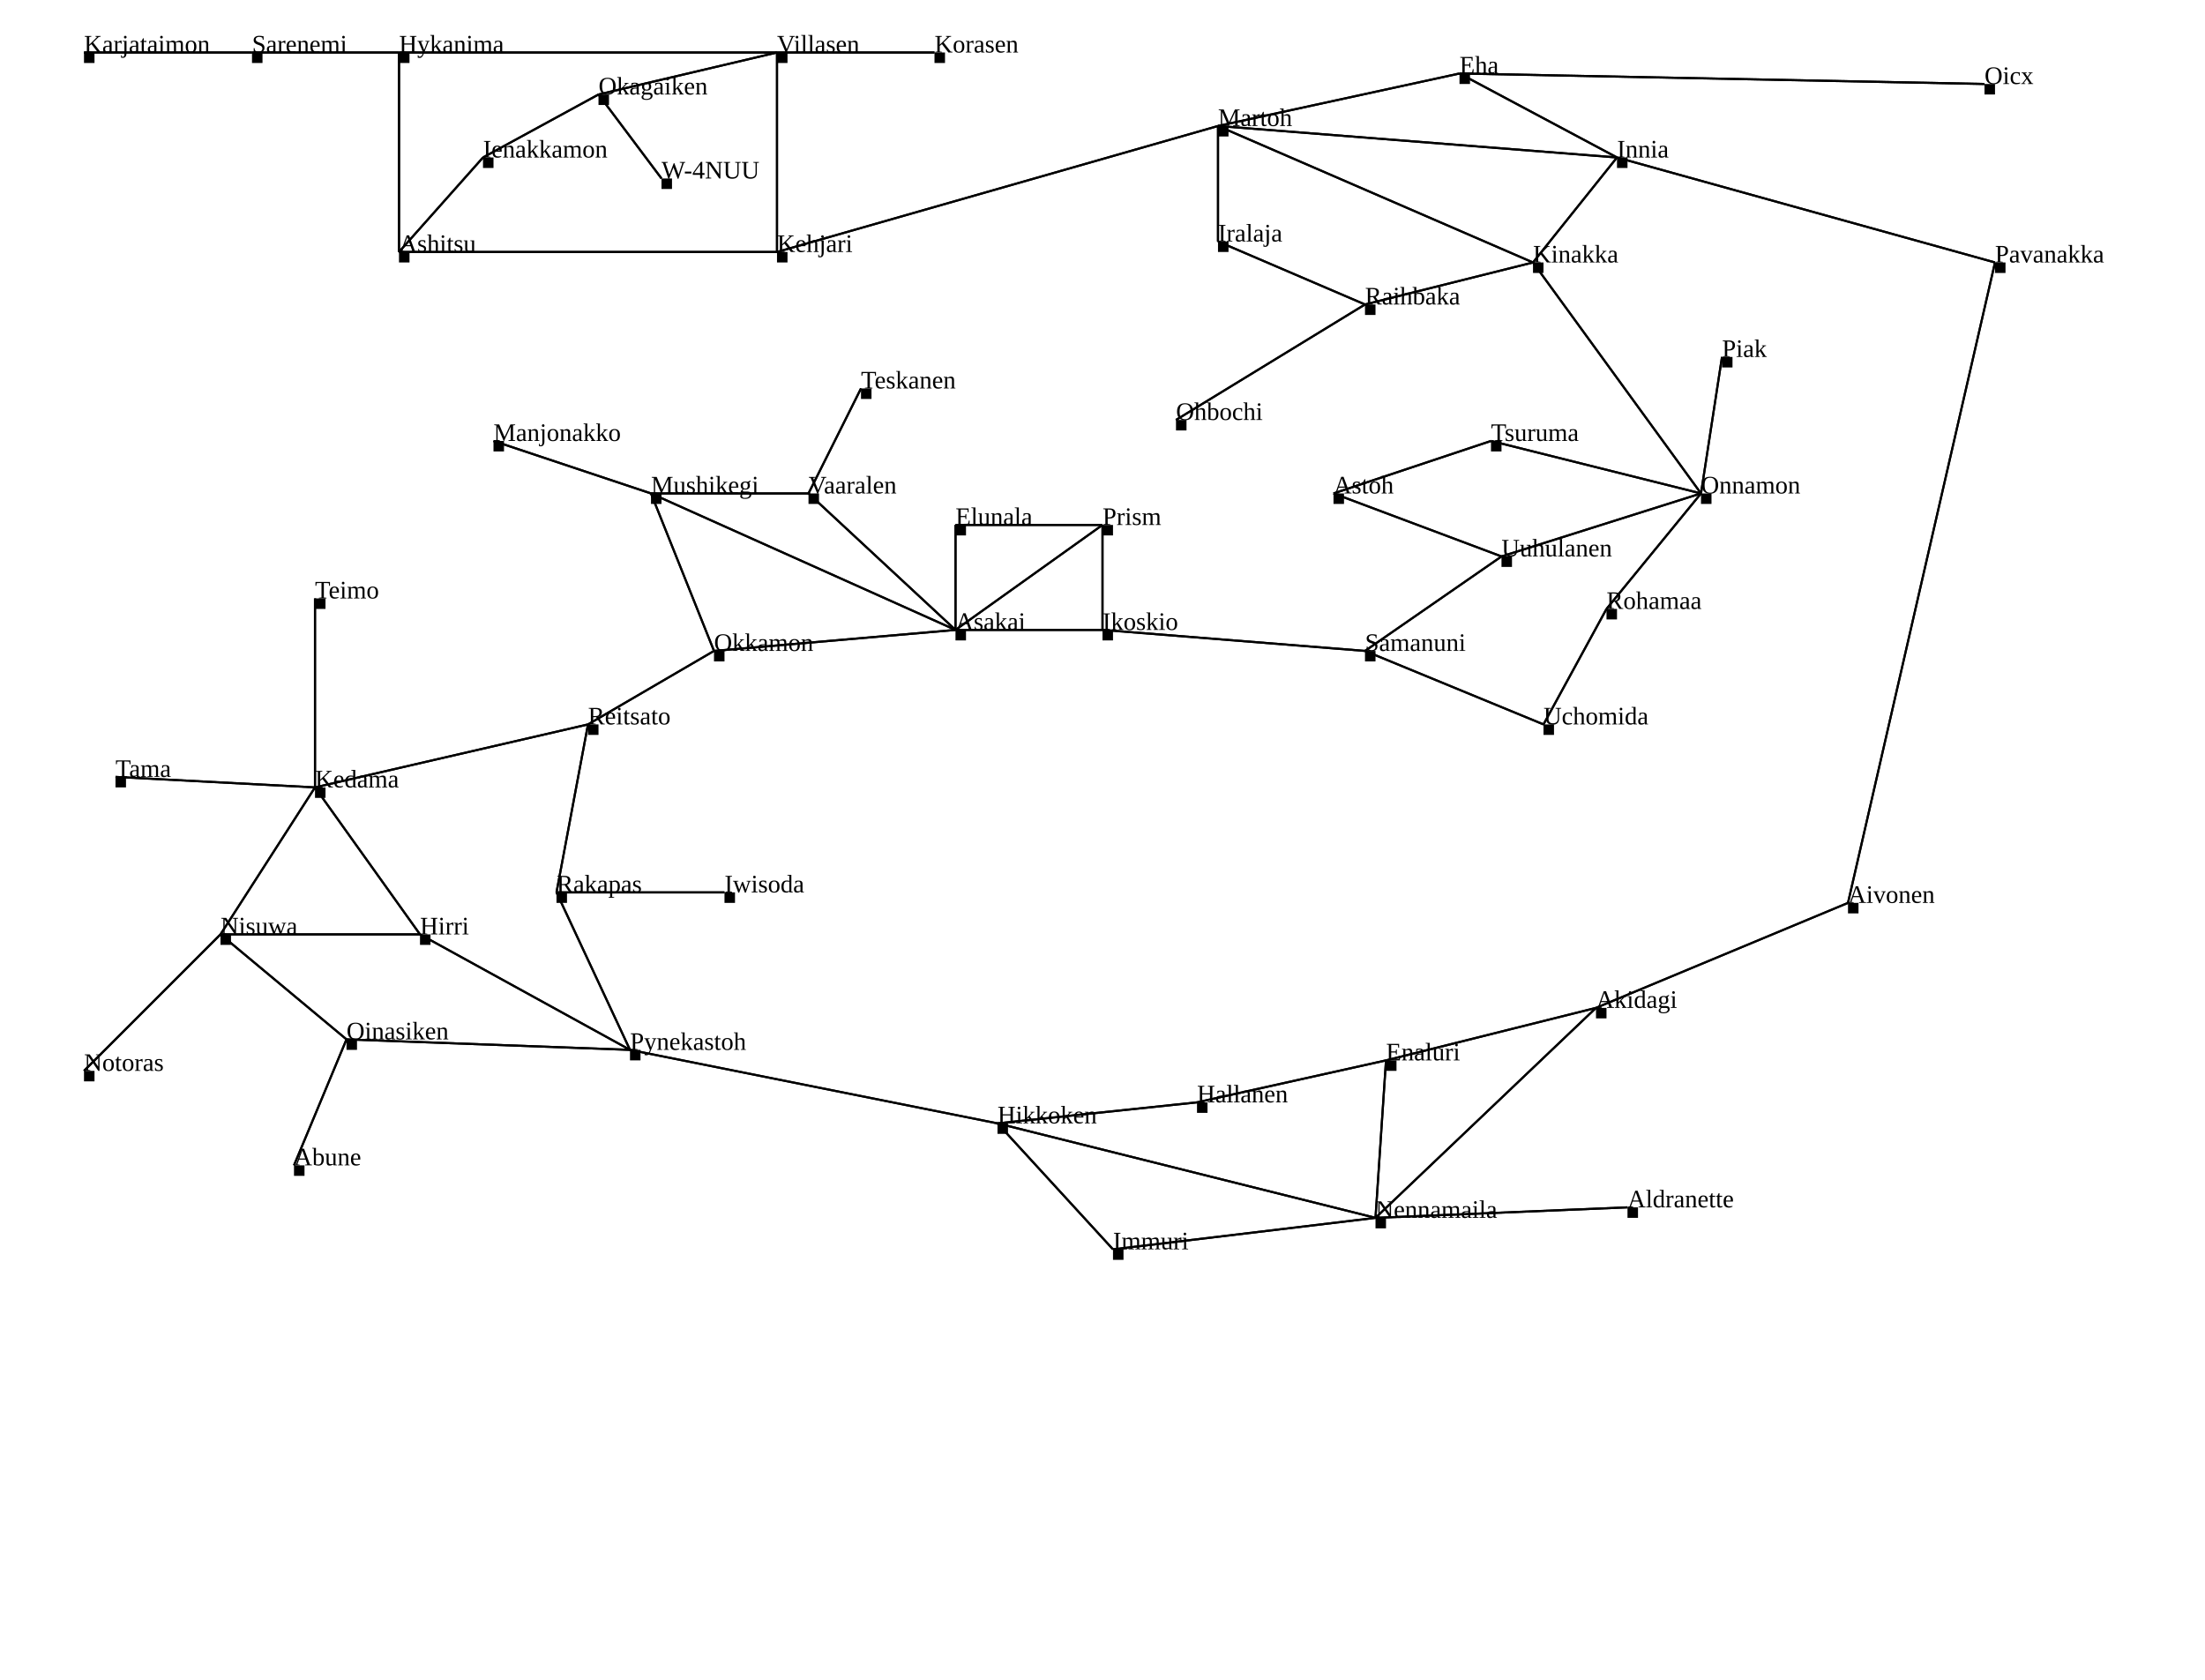
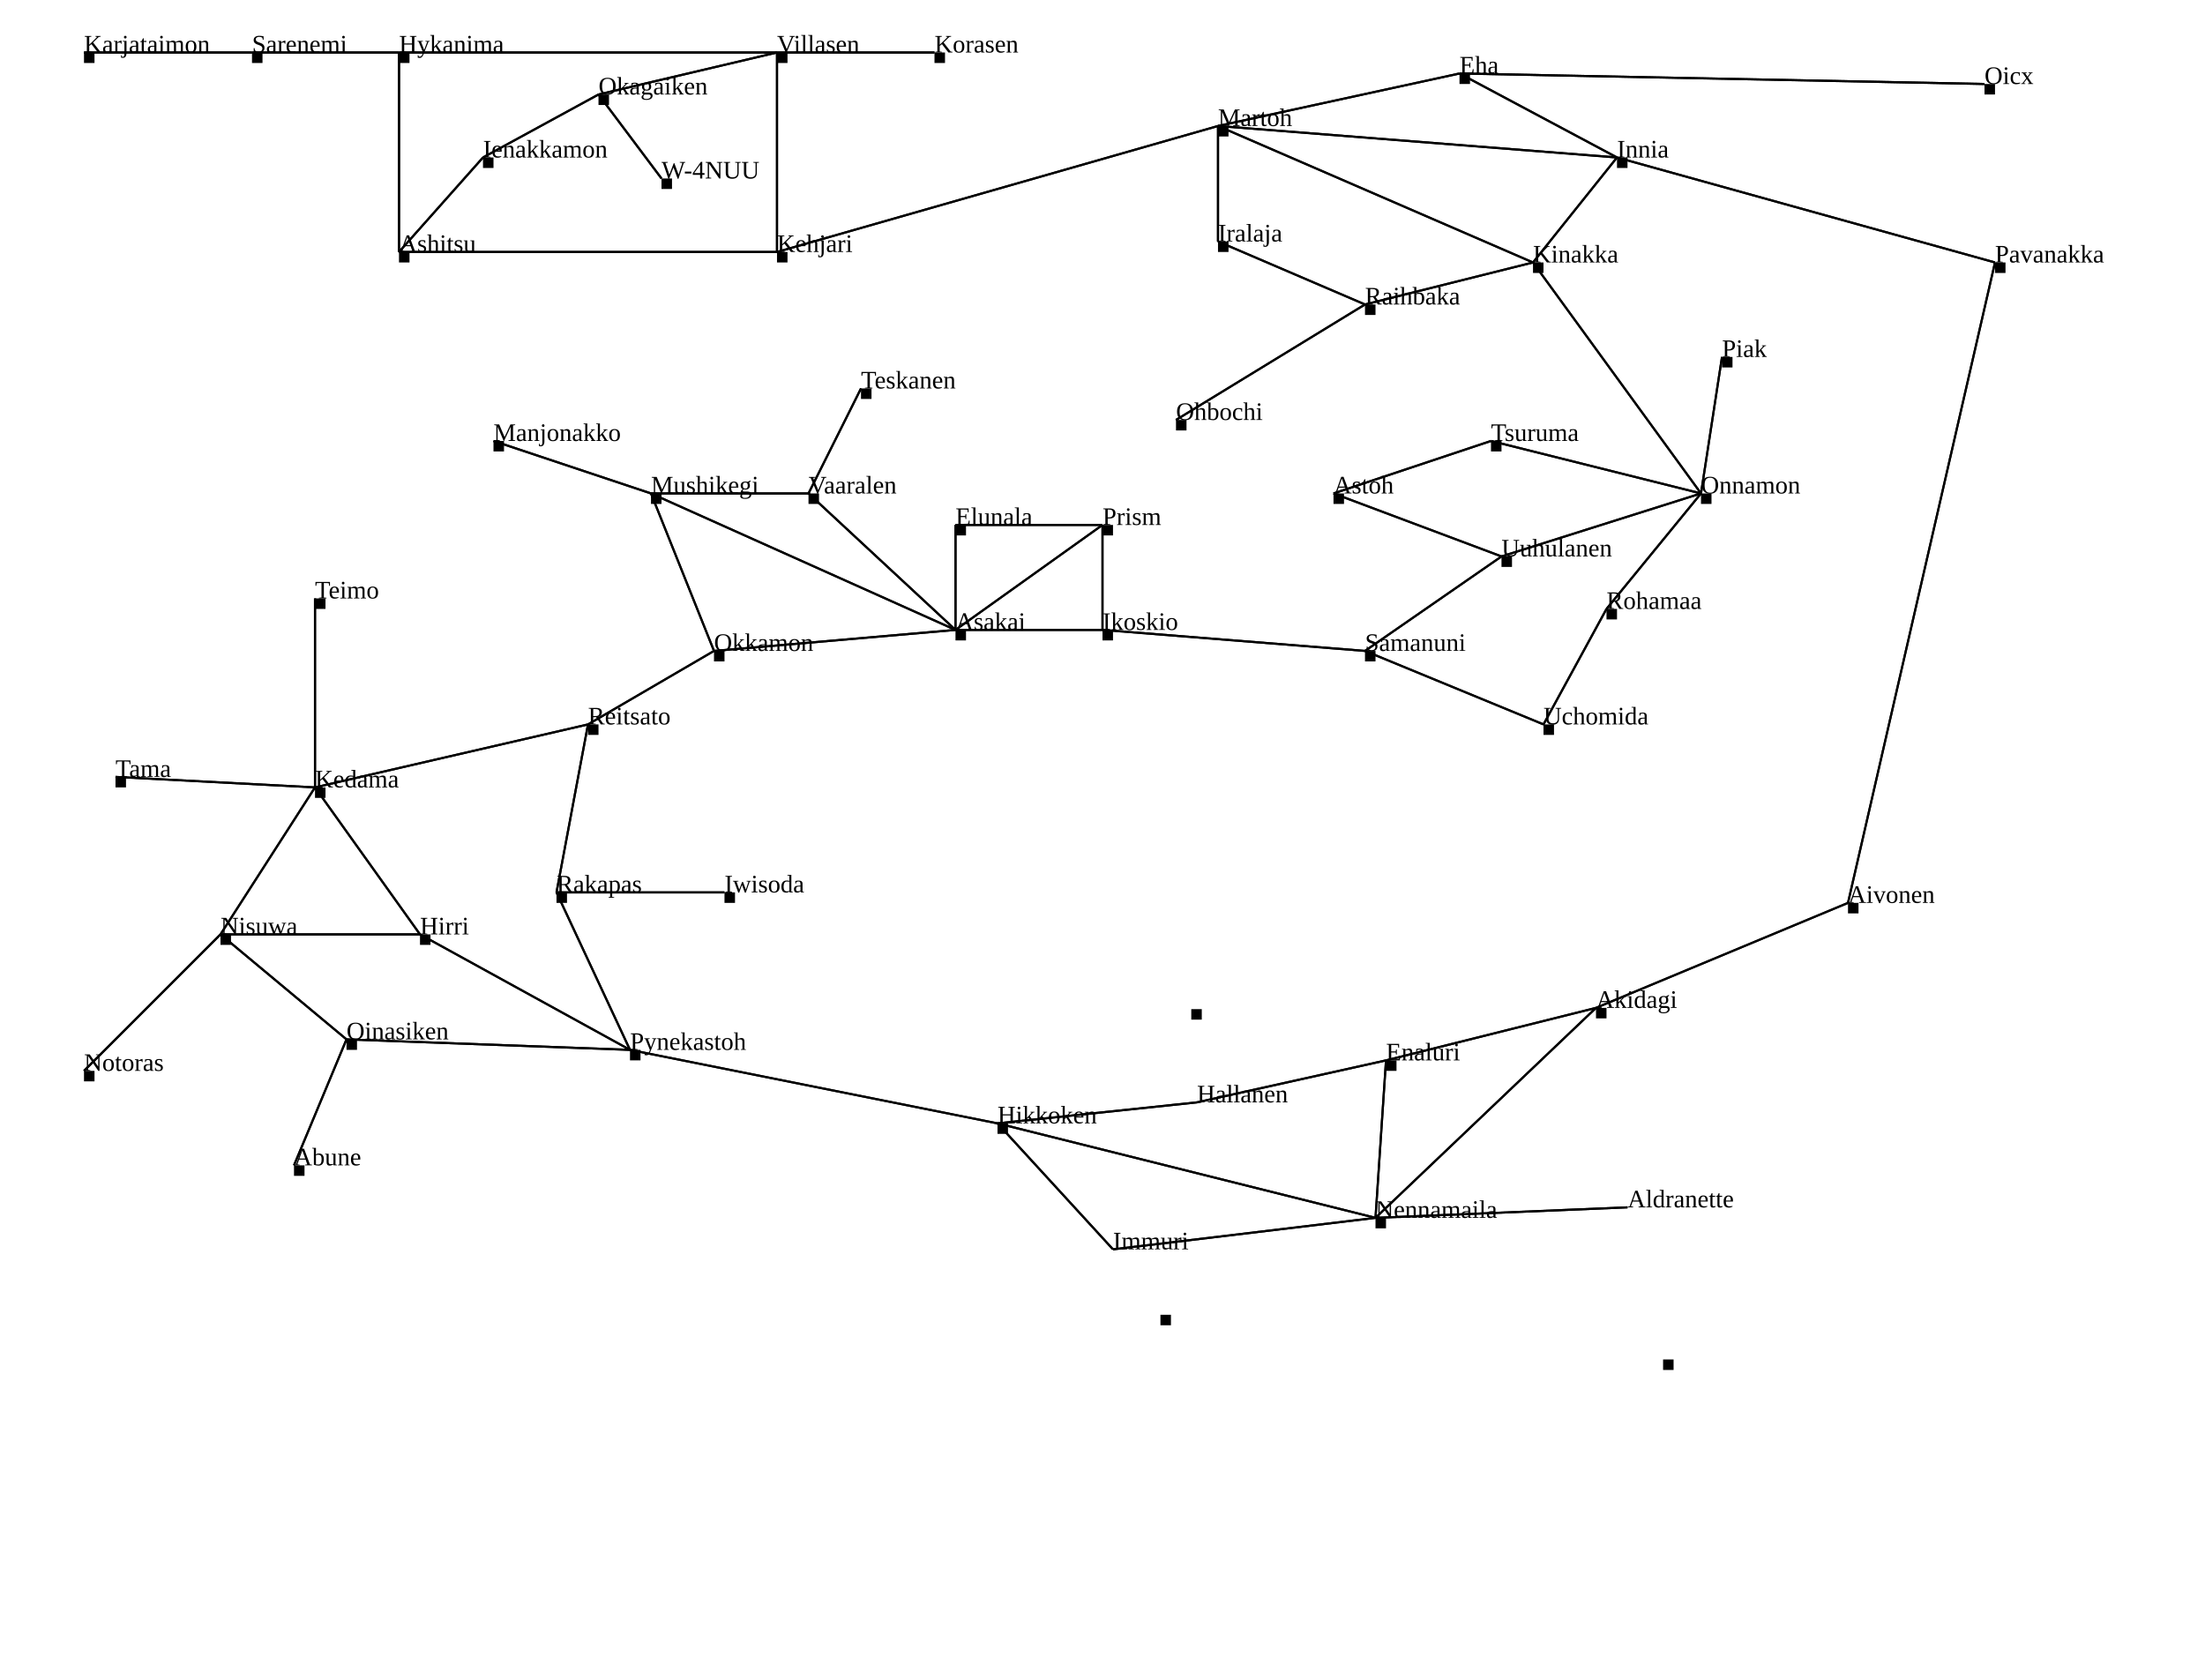
- <svg xmlns="http://www.w3.org/2000/svg" id="477" height="800.00" width="1050.00">
+ <svg xmlns="http://www.w3.org/2000/svg" id="477" height="800.00" width="1050.00" version="1.1">
+   <defs id="defs2964" />
  <rect Name="Notoras" ID="30045348" Region="Black Rise" width="5.00" Type="system" height="5.00" x="40.00" y="510.00" id="478" />
  <text y="510.00" x="40.00" id="479">Notoras</text>
  <rect Name="Nisuwa" ID="30045352" Region="Black Rise" width="5.00" Type="system" height="5.00" x="105.00" y="445.00" id="481" />
  <text y="445.00" x="105.00" id="482">Nisuwa</text>
  <rect Name="Sarenemi" ID="30045310" Region="Black Rise" width="5.00" Type="system" height="5.00" x="120.00" y="25.00" id="484" />
  <text y="25.00" x="120.00" id="485">Sarenemi</text>
  <rect Name="Teimo" ID="30045350" Region="Black Rise" width="5.00" Type="system" height="5.00" x="150.00" y="285.00" id="487" />
  <text y="285.00" x="150.00" id="488">Teimo</text>
  <rect Name="Kedama" ID="30045346" Region="Black Rise" width="5.00" Type="system" height="5.00" x="150.00" y="375.00" id="490" />
  <text y="375.00" x="150.00" id="491">Kedama</text>
  <rect Name="Oinasiken" ID="30045347" Region="Black Rise" width="5.00" Type="system" height="5.00" x="165.00" y="495.00" id="493" />
  <text y="495.00" x="165.00" id="494">Oinasiken</text>
  <rect Name="Hykanima" ID="30045306" Region="Black Rise" width="5.00" Type="system" height="5.00" x="190.00" y="25.00" id="496" />
  <text y="25.00" x="190.00" id="497">Hykanima</text>
  <rect Name="Ashitsu" ID="30045311" Region="Black Rise" width="5.00" Type="system" height="5.00" x="190.00" y="120.00" id="499" />
  <text y="120.00" x="190.00" id="500">Ashitsu</text>
  <rect Name="Hirri" ID="30045345" Region="Black Rise" width="5.00" Type="system" height="5.00" x="200.00" y="445.00" id="502" />
  <text y="445.00" x="200.00" id="503">Hirri</text>
  <rect Name="Ienakkamon" ID="30045313" Region="Black Rise" width="5.00" Type="system" height="5.00" x="230.00" y="75.00" id="505" />
  <text y="75.00" x="230.00" id="506">Ienakkamon</text>
  <rect Name="Rakapas" ID="30045349" Region="Black Rise" width="5.00" Type="system" height="5.00" x="265.00" y="425.00" id="508" />
  <text y="425.00" x="265.00" id="509">Rakapas</text>
  <rect Name="Reitsato" ID="30045354" Region="Black Rise" width="5.00" Type="system" height="5.00" x="280.00" y="345.00" id="511" />
  <text y="345.00" x="280.00" id="512">Reitsato</text>
  <rect Name="Okagaiken" ID="30045307" Region="Black Rise" width="5.00" Type="system" height="5.00" x="285.00" y="45.00" id="514" />
  <text y="45.00" x="285.00" id="515">Okagaiken</text>
  <rect Name="Pynekastoh" ID="30045353" Region="Black Rise" width="5.00" Type="system" height="5.00" x="300.00" y="500.00" id="517" />
  <text y="500.00" x="300.00" id="518">Pynekastoh</text>
  <rect Name="Mushikegi" ID="30045334" Region="Black Rise" width="5.00" Type="system" height="5.00" x="310.00" y="235.00" id="520" />
  <text y="235.00" x="310.00" id="521">Mushikegi</text>
  <rect Name="Okkamon" ID="30045330" Region="Black Rise" width="5.00" Type="system" height="5.00" x="340.00" y="310.00" id="523" />
  <text y="310.00" x="340.00" id="524">Okkamon</text>
  <rect Name="Iwisoda" ID="30045351" Region="Black Rise" width="5.00" Type="system" height="5.00" x="345.00" y="425.00" id="526" />
  <text y="425.00" x="345.00" id="527">Iwisoda</text>
  <rect Name="Villasen" ID="30045309" Region="Black Rise" width="5.00" Type="system" height="5.00" x="370.00" y="25.00" id="529" />
  <text y="25.00" x="370.00" id="530">Villasen</text>
  <rect Name="Kehjari" ID="30045308" Region="Black Rise" width="5.00" Type="system" height="5.00" x="370.00" y="120.00" id="532" />
  <text y="120.00" x="370.00" id="533">Kehjari</text>
  <rect Name="Vaaralen" ID="30045331" Region="Black Rise" width="5.00" Type="system" height="5.00" x="385.00" y="235.00" id="535" />
  <text y="235.00" x="385.00" id="536">Vaaralen</text>
  <rect Name="Teskanen" ID="30045335" Region="Black Rise" width="5.00" Type="system" height="5.00" x="410.00" y="185.00" id="538" />
  <text y="185.00" x="410.00" id="539">Teskanen</text>
  <rect Name="Korasen" ID="30045312" Region="Black Rise" width="5.00" Type="system" height="5.00" x="445.00" y="25.00" id="541" />
  <text y="25.00" x="445.00" id="542">Korasen</text>
  <rect Name="Elunala" ID="30045336" Region="Black Rise" width="5.00" Type="system" height="5.00" x="455.00" y="250.00" id="544" />
  <text y="250.00" x="455.00" id="545">Elunala</text>
  <rect Name="Asakai" ID="30045332" Region="Black Rise" width="5.00" Type="system" height="5.00" x="455.00" y="300.00" id="547" />
  <text y="300.00" x="455.00" id="548">Asakai</text>
  <rect Name="Hikkoken" ID="30045338" Region="Black Rise" width="5.00" Type="system" height="5.00" x="475.00" y="535.00" id="550" />
  <text y="535.00" x="475.00" id="551">Hikkoken</text>
  <rect Name="Prism" ID="30045333" Region="Black Rise" width="5.00" Type="system" height="5.00" x="525.00" y="250.00" id="553" />
  <text y="250.00" x="525.00" id="554">Prism</text>
  <rect Name="Ikoskio" ID="30045337" Region="Black Rise" width="5.00" Type="system" height="5.00" x="525.00" y="300.00" id="556" />
  <text y="300.00" x="525.00" id="557">Ikoskio</text>
-   <rect Name="Immuri" ID="30045343" Region="Black Rise" width="5.00" Type="system" height="5.00" x="530.00" y="595.00" id="559" />
+   <rect Name="Immuri" ID="30045343" Region="Black Rise" width="5" Type="system" height="5" x="552.59" y="626.159" id="559" />
  <text y="595.00" x="530.00" id="560">Immuri</text>
-   <rect Name="Hallanen" ID="30045341" Region="Black Rise" width="5.00" Type="system" height="5.00" x="570.00" y="525.00" id="562" />
+   <rect Name="Hallanen" ID="30045341" Region="Black Rise" width="5" Type="system" height="5" x="567.274" y="480.599" id="562" />
  <text y="525.00" x="570.00" id="563">Hallanen</text>
  <rect Name="Martoh" ID="30045318" Region="Black Rise" width="5.00" Type="system" height="5.00" x="580.00" y="60.00" id="565" />
  <text y="60.00" x="580.00" id="566">Martoh</text>
  <rect Name="Iralaja" ID="30045317" Region="Black Rise" width="5.00" Type="system" height="5.00" x="580.00" y="115.00" id="568" />
  <text y="115.00" x="580.00" id="569">Iralaja</text>
  <rect Name="Astoh" ID="30045323" Region="Black Rise" width="5.00" Type="system" height="5.00" x="635.00" y="235.00" id="571" />
  <text y="235.00" x="635.00" id="572">Astoh</text>
  <rect Name="Raihbaka" ID="30045315" Region="Black Rise" width="5.00" Type="system" height="5.00" x="650.00" y="145.00" id="574" />
  <text y="145.00" x="650.00" id="575">Raihbaka</text>
  <rect Name="Samanuni" ID="30045322" Region="Black Rise" width="5.00" Type="system" height="5.00" x="650.00" y="310.00" id="577" />
  <text y="310.00" x="650.00" id="578">Samanuni</text>
  <rect Name="Nennamaila" ID="30045344" Region="Black Rise" width="5.00" Type="system" height="5.00" x="655.00" y="580.00" id="580" />
  <text y="580.00" x="655.00" id="581">Nennamaila</text>
  <rect Name="Enaluri" ID="30045339" Region="Black Rise" width="5.00" Type="system" height="5.00" x="660.00" y="505.00" id="583" />
  <text y="505.00" x="660.00" id="584">Enaluri</text>
  <rect Name="Eha" ID="30045319" Region="Black Rise" width="5.00" Type="system" height="5.00" x="695.00" y="35.00" id="586" />
  <text y="35.00" x="695.00" id="587">Eha</text>
  <rect Name="Tsuruma" ID="30045327" Region="Black Rise" width="5.00" Type="system" height="5.00" x="710.00" y="210.00" id="589" />
  <text y="210.00" x="710.00" id="590">Tsuruma</text>
  <rect Name="Uuhulanen" ID="30045326" Region="Black Rise" width="5.00" Type="system" height="5.00" x="715.00" y="265.00" id="592" />
  <text y="265.00" x="715.00" id="593">Uuhulanen</text>
  <rect Name="Kinakka" ID="30045314" Region="Black Rise" width="5.00" Type="system" height="5.00" x="730.00" y="125.00" id="595" />
  <text y="125.00" x="730.00" id="596">Kinakka</text>
  <rect Name="Uchomida" ID="30045321" Region="Black Rise" width="5.00" Type="system" height="5.00" x="735.00" y="345.00" id="598" />
  <text y="345.00" x="735.00" id="599">Uchomida</text>
  <rect Name="Akidagi" ID="30045342" Region="Black Rise" width="5.00" Type="system" height="5.00" x="760.00" y="480.00" id="601" />
  <text y="480.00" x="760.00" id="602">Akidagi</text>
  <rect Name="Rohamaa" ID="30045325" Region="Black Rise" width="5.00" Type="system" height="5.00" x="765.00" y="290.00" id="604" />
  <text y="290.00" x="765.00" id="605">Rohamaa</text>
  <rect Name="Innia" ID="30045316" Region="Black Rise" width="5.00" Type="system" height="5.00" x="770.00" y="75.00" id="607" />
  <text y="75.00" x="770.00" id="608">Innia</text>
  <rect Name="Onnamon" ID="30045324" Region="Black Rise" width="5.00" Type="system" height="5.00" x="810.00" y="235.00" id="610" />
  <text y="235.00" x="810.00" id="611">Onnamon</text>
  <rect Name="Aivonen" ID="30045340" Region="Black Rise" width="5.00" Type="system" height="5.00" x="880.00" y="430.00" id="613" />
  <text y="430.00" x="880.00" id="614">Aivonen</text>
  <rect Name="Pavanakka" ID="30045320" Region="Black Rise" width="5.00" Type="system" height="5.00" x="950.00" y="125.00" id="616" />
  <text y="125.00" x="950.00" id="617">Pavanakka</text>
  <rect Name="Karjataimon" ID="30001440" Region="Lonetrek" width="5.00" Type="system" height="5.00" x="40.00" y="25.00" id="619" />
  <text y="25.00" x="40.00" id="620">Karjataimon</text>
  <rect Name="Tama" ID="30002813" Region="The Citadel" width="5.00" Type="system" height="5.00" x="55.00" y="370.00" id="622" />
  <text y="370.00" x="55.00" id="623">Tama</text>
  <rect Name="Abune" ID="30004984" Region="Essence" width="5.00" Type="system" height="5.00" x="140.00" y="555.00" id="625" />
  <text y="555.00" x="140.00" id="626">Abune</text>
  <rect Name="Manjonakko" ID="30002760" Region="The Citadel" width="5.00" Type="system" height="5.00" x="235.00" y="210.00" id="628" />
  <text y="210.00" x="235.00" id="629">Manjonakko</text>
  <rect Name="W-4NUU" ID="30004055" Region="Cloud Ring" width="5.00" Type="system" height="5.00" x="315.00" y="85.00" id="631" />
  <text y="85.00" x="315.00" id="632">W-4NUU</text>
  <rect Name="Ohbochi" ID="30001435" Region="Lonetrek" width="5.00" Type="system" height="5.00" x="560.00" y="200.00" id="634" />
  <text y="200.00" x="560.00" id="635">Ohbochi</text>
-   <rect Name="Aldranette" ID="30003837" Region="Placid" width="5.00" Type="system" height="5.00" x="775.00" y="575.00" id="637" />
+   <rect Name="Aldranette" ID="30003837" Region="Placid" width="5" Type="system" height="5" x="791.943" y="647.444" id="637" />
  <text y="575.00" x="775.00" id="638">Aldranette</text>
  <rect Name="Piak" ID="30001403" Region="Lonetrek" width="5.00" Type="system" height="5.00" x="820.00" y="170.00" id="640" />
  <text y="170.00" x="820.00" id="641">Piak</text>
  <rect Name="Oicx" ID="30003838" Region="Placid" width="5.00" Type="system" height="5.00" x="945.00" y="40.00" id="643" />
  <text y="40.00" x="945.00" id="644">Oicx</text>
  <line y2="445.00" x1="40.00" y1="510.00" x2="105.00" style="fill:black;stroke:black;" id="646" />
  <line y2="445.00" x1="105.00" y1="445.00" x2="200.00" style="fill:black;stroke:black;" id="647" />
  <line y2="375.00" x1="105.00" y1="445.00" x2="150.00" style="fill:black;stroke:black;" id="648" />
  <line y2="495.00" x1="105.00" y1="445.00" x2="165.00" style="fill:black;stroke:black;" id="649" />
  <line y2="510.00" x1="105.00" y1="445.00" x2="40.00" style="fill:black;stroke:black;" id="650" />
  <line y2="25.00" x1="120.00" y1="25.00" x2="40.00" style="fill:black;stroke:black;" id="651" />
  <line y2="25.00" x1="120.00" y1="25.00" x2="190.00" style="fill:black;stroke:black;" id="652" />
  <line y2="375.00" x1="150.00" y1="285.00" x2="150.00" style="fill:black;stroke:black;" id="653" />
  <line y2="370.00" x1="150.00" y1="375.00" x2="55.00" style="fill:black;stroke:black;" id="654" />
  <line y2="445.00" x1="150.00" y1="375.00" x2="200.00" style="fill:black;stroke:black;" id="655" />
  <line y2="285.00" x1="150.00" y1="375.00" x2="150.00" style="fill:black;stroke:black;" id="656" />
  <line y2="445.00" x1="150.00" y1="375.00" x2="105.00" style="fill:black;stroke:black;" id="657" />
  <line y2="345.00" x1="150.00" y1="375.00" x2="280.00" style="fill:black;stroke:black;" id="658" />
  <line y2="555.00" x1="165.00" y1="495.00" x2="140.00" style="fill:black;stroke:black;" id="659" />
  <line y2="445.00" x1="165.00" y1="495.00" x2="105.00" style="fill:black;stroke:black;" id="660" />
  <line y2="500.00" x1="165.00" y1="495.00" x2="300.00" style="fill:black;stroke:black;" id="661" />
  <line y2="25.00" x1="190.00" y1="25.00" x2="370.00" style="fill:black;stroke:black;" id="662" />
  <line y2="25.00" x1="190.00" y1="25.00" x2="120.00" style="fill:black;stroke:black;" id="663" />
  <line y2="120.00" x1="190.00" y1="25.00" x2="190.00" style="fill:black;stroke:black;" id="664" />
  <line y2="25.00" x1="190.00" y1="120.00" x2="190.00" style="fill:black;stroke:black;" id="665" />
  <line y2="120.00" x1="190.00" y1="120.00" x2="370.00" style="fill:black;stroke:black;" id="666" />
  <line y2="75.00" x1="190.00" y1="120.00" x2="230.00" style="fill:black;stroke:black;" id="667" />
  <line y2="375.00" x1="200.00" y1="445.00" x2="150.00" style="fill:black;stroke:black;" id="668" />
  <line y2="445.00" x1="200.00" y1="445.00" x2="105.00" style="fill:black;stroke:black;" id="669" />
  <line y2="500.00" x1="200.00" y1="445.00" x2="300.00" style="fill:black;stroke:black;" id="670" />
  <line y2="45.00" x1="230.00" y1="75.00" x2="285.00" style="fill:black;stroke:black;" id="671" />
  <line y2="120.00" x1="230.00" y1="75.00" x2="190.00" style="fill:black;stroke:black;" id="672" />
  <line y2="425.00" x1="265.00" y1="425.00" x2="345.00" style="fill:black;stroke:black;" id="673" />
  <line y2="500.00" x1="265.00" y1="425.00" x2="300.00" style="fill:black;stroke:black;" id="674" />
  <line y2="345.00" x1="265.00" y1="425.00" x2="280.00" style="fill:black;stroke:black;" id="675" />
  <line y2="310.00" x1="280.00" y1="345.00" x2="340.00" style="fill:black;stroke:black;" id="676" />
  <line y2="375.00" x1="280.00" y1="345.00" x2="150.00" style="fill:black;stroke:black;" id="677" />
  <line y2="425.00" x1="280.00" y1="345.00" x2="265.00" style="fill:black;stroke:black;" id="678" />
  <line y2="85.00" x1="285.00" y1="45.00" x2="315.00" style="fill:black;stroke:black;" id="679" />
  <line y2="25.00" x1="285.00" y1="45.00" x2="370.00" style="fill:black;stroke:black;" id="680" />
  <line y2="75.00" x1="285.00" y1="45.00" x2="230.00" style="fill:black;stroke:black;" id="681" />
  <line y2="535.00" x1="300.00" y1="500.00" x2="475.00" style="fill:black;stroke:black;" id="682" />
  <line y2="445.00" x1="300.00" y1="500.00" x2="200.00" style="fill:black;stroke:black;" id="683" />
  <line y2="495.00" x1="300.00" y1="500.00" x2="165.00" style="fill:black;stroke:black;" id="684" />
  <line y2="425.00" x1="300.00" y1="500.00" x2="265.00" style="fill:black;stroke:black;" id="685" />
  <line y2="210.00" x1="310.00" y1="235.00" x2="235.00" style="fill:black;stroke:black;" id="686" />
  <line y2="310.00" x1="310.00" y1="235.00" x2="340.00" style="fill:black;stroke:black;" id="687" />
  <line y2="235.00" x1="310.00" y1="235.00" x2="385.00" style="fill:black;stroke:black;" id="688" />
  <line y2="300.00" x1="310.00" y1="235.00" x2="455.00" style="fill:black;stroke:black;" id="689" />
  <line y2="300.00" x1="340.00" y1="310.00" x2="455.00" style="fill:black;stroke:black;" id="690" />
  <line y2="235.00" x1="340.00" y1="310.00" x2="310.00" style="fill:black;stroke:black;" id="691" />
  <line y2="345.00" x1="340.00" y1="310.00" x2="280.00" style="fill:black;stroke:black;" id="692" />
  <line y2="425.00" x1="345.00" y1="425.00" x2="265.00" style="fill:black;stroke:black;" id="693" />
  <line y2="25.00" x1="370.00" y1="25.00" x2="190.00" style="fill:black;stroke:black;" id="694" />
  <line y2="45.00" x1="370.00" y1="25.00" x2="285.00" style="fill:black;stroke:black;" id="695" />
  <line y2="120.00" x1="370.00" y1="25.00" x2="370.00" style="fill:black;stroke:black;" id="696" />
  <line y2="25.00" x1="370.00" y1="25.00" x2="445.00" style="fill:black;stroke:black;" id="697" />
  <line y2="25.00" x1="370.00" y1="120.00" x2="370.00" style="fill:black;stroke:black;" id="698" />
  <line y2="120.00" x1="370.00" y1="120.00" x2="190.00" style="fill:black;stroke:black;" id="699" />
  <line y2="60.00" x1="370.00" y1="120.00" x2="580.00" style="fill:black;stroke:black;" id="700" />
  <line y2="300.00" x1="385.00" y1="235.00" x2="455.00" style="fill:black;stroke:black;" id="701" />
  <line y2="235.00" x1="385.00" y1="235.00" x2="310.00" style="fill:black;stroke:black;" id="702" />
  <line y2="185.00" x1="385.00" y1="235.00" x2="410.00" style="fill:black;stroke:black;" id="703" />
  <line y2="235.00" x1="410.00" y1="185.00" x2="385.00" style="fill:black;stroke:black;" id="704" />
  <line y2="25.00" x1="445.00" y1="25.00" x2="370.00" style="fill:black;stroke:black;" id="705" />
  <line y2="300.00" x1="455.00" y1="250.00" x2="455.00" style="fill:black;stroke:black;" id="706" />
  <line y2="250.00" x1="455.00" y1="250.00" x2="525.00" style="fill:black;stroke:black;" id="707" />
  <line y2="310.00" x1="455.00" y1="300.00" x2="340.00" style="fill:black;stroke:black;" id="708" />
  <line y2="235.00" x1="455.00" y1="300.00" x2="385.00" style="fill:black;stroke:black;" id="709" />
  <line y2="250.00" x1="455.00" y1="300.00" x2="525.00" style="fill:black;stroke:black;" id="710" />
  <line y2="235.00" x1="455.00" y1="300.00" x2="310.00" style="fill:black;stroke:black;" id="711" />
  <line y2="250.00" x1="455.00" y1="300.00" x2="455.00" style="fill:black;stroke:black;" id="712" />
  <line y2="300.00" x1="455.00" y1="300.00" x2="525.00" style="fill:black;stroke:black;" id="713" />
  <line y2="525.00" x1="475.00" y1="535.00" x2="570.00" style="fill:black;stroke:black;" id="714" />
  <line y2="595.00" x1="475.00" y1="535.00" x2="530.00" style="fill:black;stroke:black;" id="715" />
  <line y2="580.00" x1="475.00" y1="535.00" x2="655.00" style="fill:black;stroke:black;" id="716" />
  <line y2="500.00" x1="475.00" y1="535.00" x2="300.00" style="fill:black;stroke:black;" id="717" />
  <line y2="300.00" x1="525.00" y1="250.00" x2="455.00" style="fill:black;stroke:black;" id="718" />
  <line y2="250.00" x1="525.00" y1="250.00" x2="455.00" style="fill:black;stroke:black;" id="719" />
  <line y2="300.00" x1="525.00" y1="250.00" x2="525.00" style="fill:black;stroke:black;" id="720" />
  <line y2="310.00" x1="525.00" y1="300.00" x2="650.00" style="fill:black;stroke:black;" id="721" />
  <line y2="300.00" x1="525.00" y1="300.00" x2="455.00" style="fill:black;stroke:black;" id="722" />
  <line y2="250.00" x1="525.00" y1="300.00" x2="525.00" style="fill:black;stroke:black;" id="723" />
  <line y2="535.00" x1="530.00" y1="595.00" x2="475.00" style="fill:black;stroke:black;" id="724" />
  <line y2="580.00" x1="530.00" y1="595.00" x2="655.00" style="fill:black;stroke:black;" id="725" />
  <line y2="535.00" x1="570.00" y1="525.00" x2="475.00" style="fill:black;stroke:black;" id="726" />
  <line y2="505.00" x1="570.00" y1="525.00" x2="660.00" style="fill:black;stroke:black;" id="727" />
  <line y2="120.00" x1="580.00" y1="60.00" x2="370.00" style="fill:black;stroke:black;" id="728" />
  <line y2="125.00" x1="580.00" y1="60.00" x2="730.00" style="fill:black;stroke:black;" id="729" />
  <line y2="75.00" x1="580.00" y1="60.00" x2="770.00" style="fill:black;stroke:black;" id="730" />
  <line y2="115.00" x1="580.00" y1="60.00" x2="580.00" style="fill:black;stroke:black;" id="731" />
  <line y2="35.00" x1="580.00" y1="60.00" x2="695.00" style="fill:black;stroke:black;" id="732" />
  <line y2="145.00" x1="580.00" y1="115.00" x2="650.00" style="fill:black;stroke:black;" id="733" />
  <line y2="60.00" x1="580.00" y1="115.00" x2="580.00" style="fill:black;stroke:black;" id="734" />
  <line y2="265.00" x1="635.00" y1="235.00" x2="715.00" style="fill:black;stroke:black;" id="735" />
  <line y2="210.00" x1="635.00" y1="235.00" x2="710.00" style="fill:black;stroke:black;" id="736" />
  <line y2="200.00" x1="650.00" y1="145.00" x2="560.00" style="fill:black;stroke:black;" id="737" />
  <line y2="125.00" x1="650.00" y1="145.00" x2="730.00" style="fill:black;stroke:black;" id="738" />
  <line y2="115.00" x1="650.00" y1="145.00" x2="580.00" style="fill:black;stroke:black;" id="739" />
  <line y2="345.00" x1="650.00" y1="310.00" x2="735.00" style="fill:black;stroke:black;" id="740" />
  <line y2="265.00" x1="650.00" y1="310.00" x2="715.00" style="fill:black;stroke:black;" id="741" />
  <line y2="300.00" x1="650.00" y1="310.00" x2="525.00" style="fill:black;stroke:black;" id="742" />
  <line y2="575.00" x1="655.00" y1="580.00" x2="775.00" style="fill:black;stroke:black;" id="743" />
  <line y2="535.00" x1="655.00" y1="580.00" x2="475.00" style="fill:black;stroke:black;" id="744" />
  <line y2="505.00" x1="655.00" y1="580.00" x2="660.00" style="fill:black;stroke:black;" id="745" />
  <line y2="480.00" x1="655.00" y1="580.00" x2="760.00" style="fill:black;stroke:black;" id="746" />
  <line y2="595.00" x1="655.00" y1="580.00" x2="530.00" style="fill:black;stroke:black;" id="747" />
  <line y2="525.00" x1="660.00" y1="505.00" x2="570.00" style="fill:black;stroke:black;" id="748" />
  <line y2="480.00" x1="660.00" y1="505.00" x2="760.00" style="fill:black;stroke:black;" id="749" />
  <line y2="580.00" x1="660.00" y1="505.00" x2="655.00" style="fill:black;stroke:black;" id="750" />
  <line y2="40.00" x1="695.00" y1="35.00" x2="945.00" style="fill:black;stroke:black;" id="751" />
  <line y2="75.00" x1="695.00" y1="35.00" x2="770.00" style="fill:black;stroke:black;" id="752" />
  <line y2="60.00" x1="695.00" y1="35.00" x2="580.00" style="fill:black;stroke:black;" id="753" />
  <line y2="235.00" x1="710.00" y1="210.00" x2="635.00" style="fill:black;stroke:black;" id="754" />
  <line y2="235.00" x1="710.00" y1="210.00" x2="810.00" style="fill:black;stroke:black;" id="755" />
  <line y2="310.00" x1="715.00" y1="265.00" x2="650.00" style="fill:black;stroke:black;" id="756" />
  <line y2="235.00" x1="715.00" y1="265.00" x2="635.00" style="fill:black;stroke:black;" id="757" />
  <line y2="235.00" x1="715.00" y1="265.00" x2="810.00" style="fill:black;stroke:black;" id="758" />
  <line y2="145.00" x1="730.00" y1="125.00" x2="650.00" style="fill:black;stroke:black;" id="759" />
  <line y2="75.00" x1="730.00" y1="125.00" x2="770.00" style="fill:black;stroke:black;" id="760" />
  <line y2="60.00" x1="730.00" y1="125.00" x2="580.00" style="fill:black;stroke:black;" id="761" />
  <line y2="235.00" x1="730.00" y1="125.00" x2="810.00" style="fill:black;stroke:black;" id="762" />
  <line y2="310.00" x1="735.00" y1="345.00" x2="650.00" style="fill:black;stroke:black;" id="763" />
  <line y2="290.00" x1="735.00" y1="345.00" x2="765.00" style="fill:black;stroke:black;" id="764" />
  <line y2="505.00" x1="760.00" y1="480.00" x2="660.00" style="fill:black;stroke:black;" id="765" />
  <line y2="430.00" x1="760.00" y1="480.00" x2="880.00" style="fill:black;stroke:black;" id="766" />
  <line y2="580.00" x1="760.00" y1="480.00" x2="655.00" style="fill:black;stroke:black;" id="767" />
  <line y2="345.00" x1="765.00" y1="290.00" x2="735.00" style="fill:black;stroke:black;" id="768" />
  <line y2="235.00" x1="765.00" y1="290.00" x2="810.00" style="fill:black;stroke:black;" id="769" />
  <line y2="125.00" x1="770.00" y1="75.00" x2="730.00" style="fill:black;stroke:black;" id="770" />
  <line y2="60.00" x1="770.00" y1="75.00" x2="580.00" style="fill:black;stroke:black;" id="771" />
  <line y2="35.00" x1="770.00" y1="75.00" x2="695.00" style="fill:black;stroke:black;" id="772" />
  <line y2="125.00" x1="770.00" y1="75.00" x2="950.00" style="fill:black;stroke:black;" id="773" />
  <line y2="170.00" x1="810.00" y1="235.00" x2="820.00" style="fill:black;stroke:black;" id="774" />
  <line y2="125.00" x1="810.00" y1="235.00" x2="730.00" style="fill:black;stroke:black;" id="775" />
  <line y2="290.00" x1="810.00" y1="235.00" x2="765.00" style="fill:black;stroke:black;" id="776" />
  <line y2="265.00" x1="810.00" y1="235.00" x2="715.00" style="fill:black;stroke:black;" id="777" />
  <line y2="210.00" x1="810.00" y1="235.00" x2="710.00" style="fill:black;stroke:black;" id="778" />
  <line y2="125.00" x1="880.00" y1="430.00" x2="950.00" style="fill:black;stroke:black;" id="779" />
  <line y2="480.00" x1="880.00" y1="430.00" x2="760.00" style="fill:black;stroke:black;" id="780" />
  <line y2="75.00" x1="950.00" y1="125.00" x2="770.00" style="fill:black;stroke:black;" id="781" />
  <line y2="430.00" x1="950.00" y1="125.00" x2="880.00" style="fill:black;stroke:black;" id="782" />
  <line y2="25.00" x1="40.00" y1="25.00" x2="120.00" style="fill:black;stroke:black;" id="783" />
  <line y2="375.00" x1="55.00" y1="370.00" x2="150.00" style="fill:black;stroke:black;" id="784" />
  <line y2="495.00" x1="140.00" y1="555.00" x2="165.00" style="fill:black;stroke:black;" id="785" />
  <line y2="235.00" x1="235.00" y1="210.00" x2="310.00" style="fill:black;stroke:black;" id="786" />
  <line y2="45.00" x1="315.00" y1="85.00" x2="285.00" style="fill:black;stroke:black;" id="787" />
  <line y2="145.00" x1="560.00" y1="200.00" x2="650.00" style="fill:black;stroke:black;" id="788" />
  <line y2="580.00" x1="775.00" y1="575.00" x2="655.00" style="fill:black;stroke:black;" id="789" />
  <line y2="235.00" x1="820.00" y1="170.00" x2="810.00" style="fill:black;stroke:black;" id="790" />
  <line y2="35.00" x1="945.00" y1="40.00" x2="695.00" style="fill:black;stroke:black;" id="791" />
</svg>
